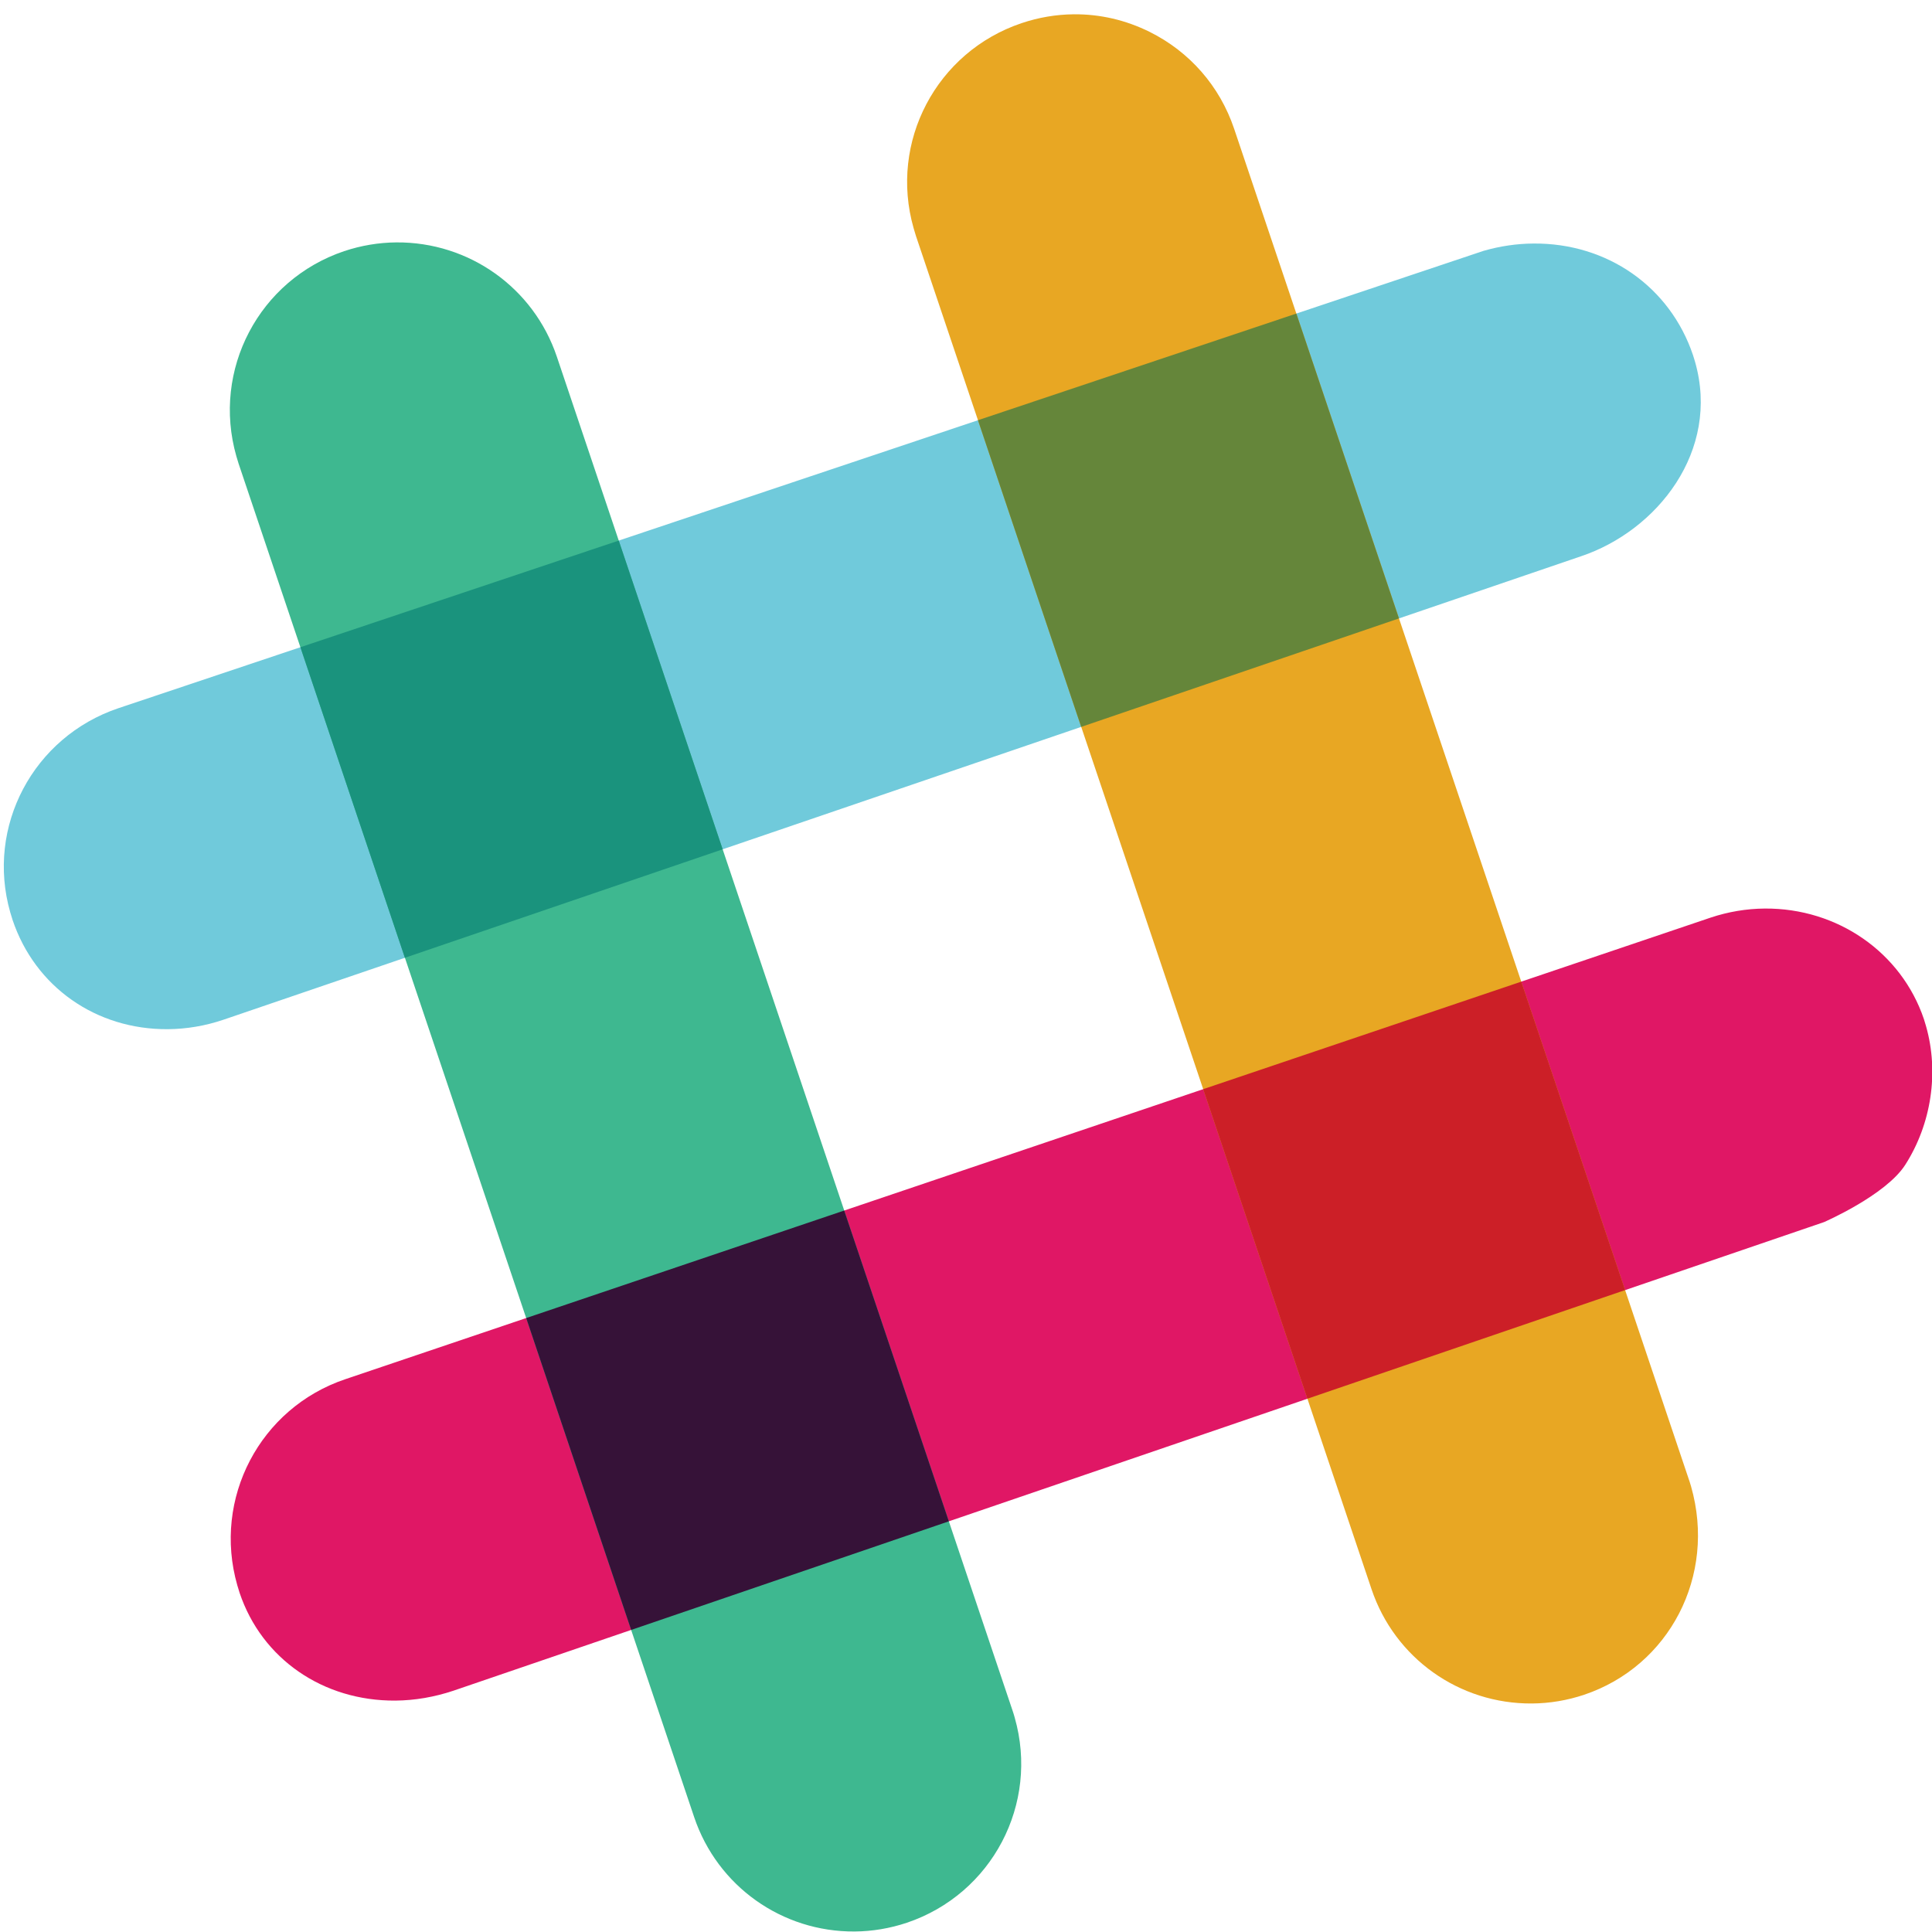
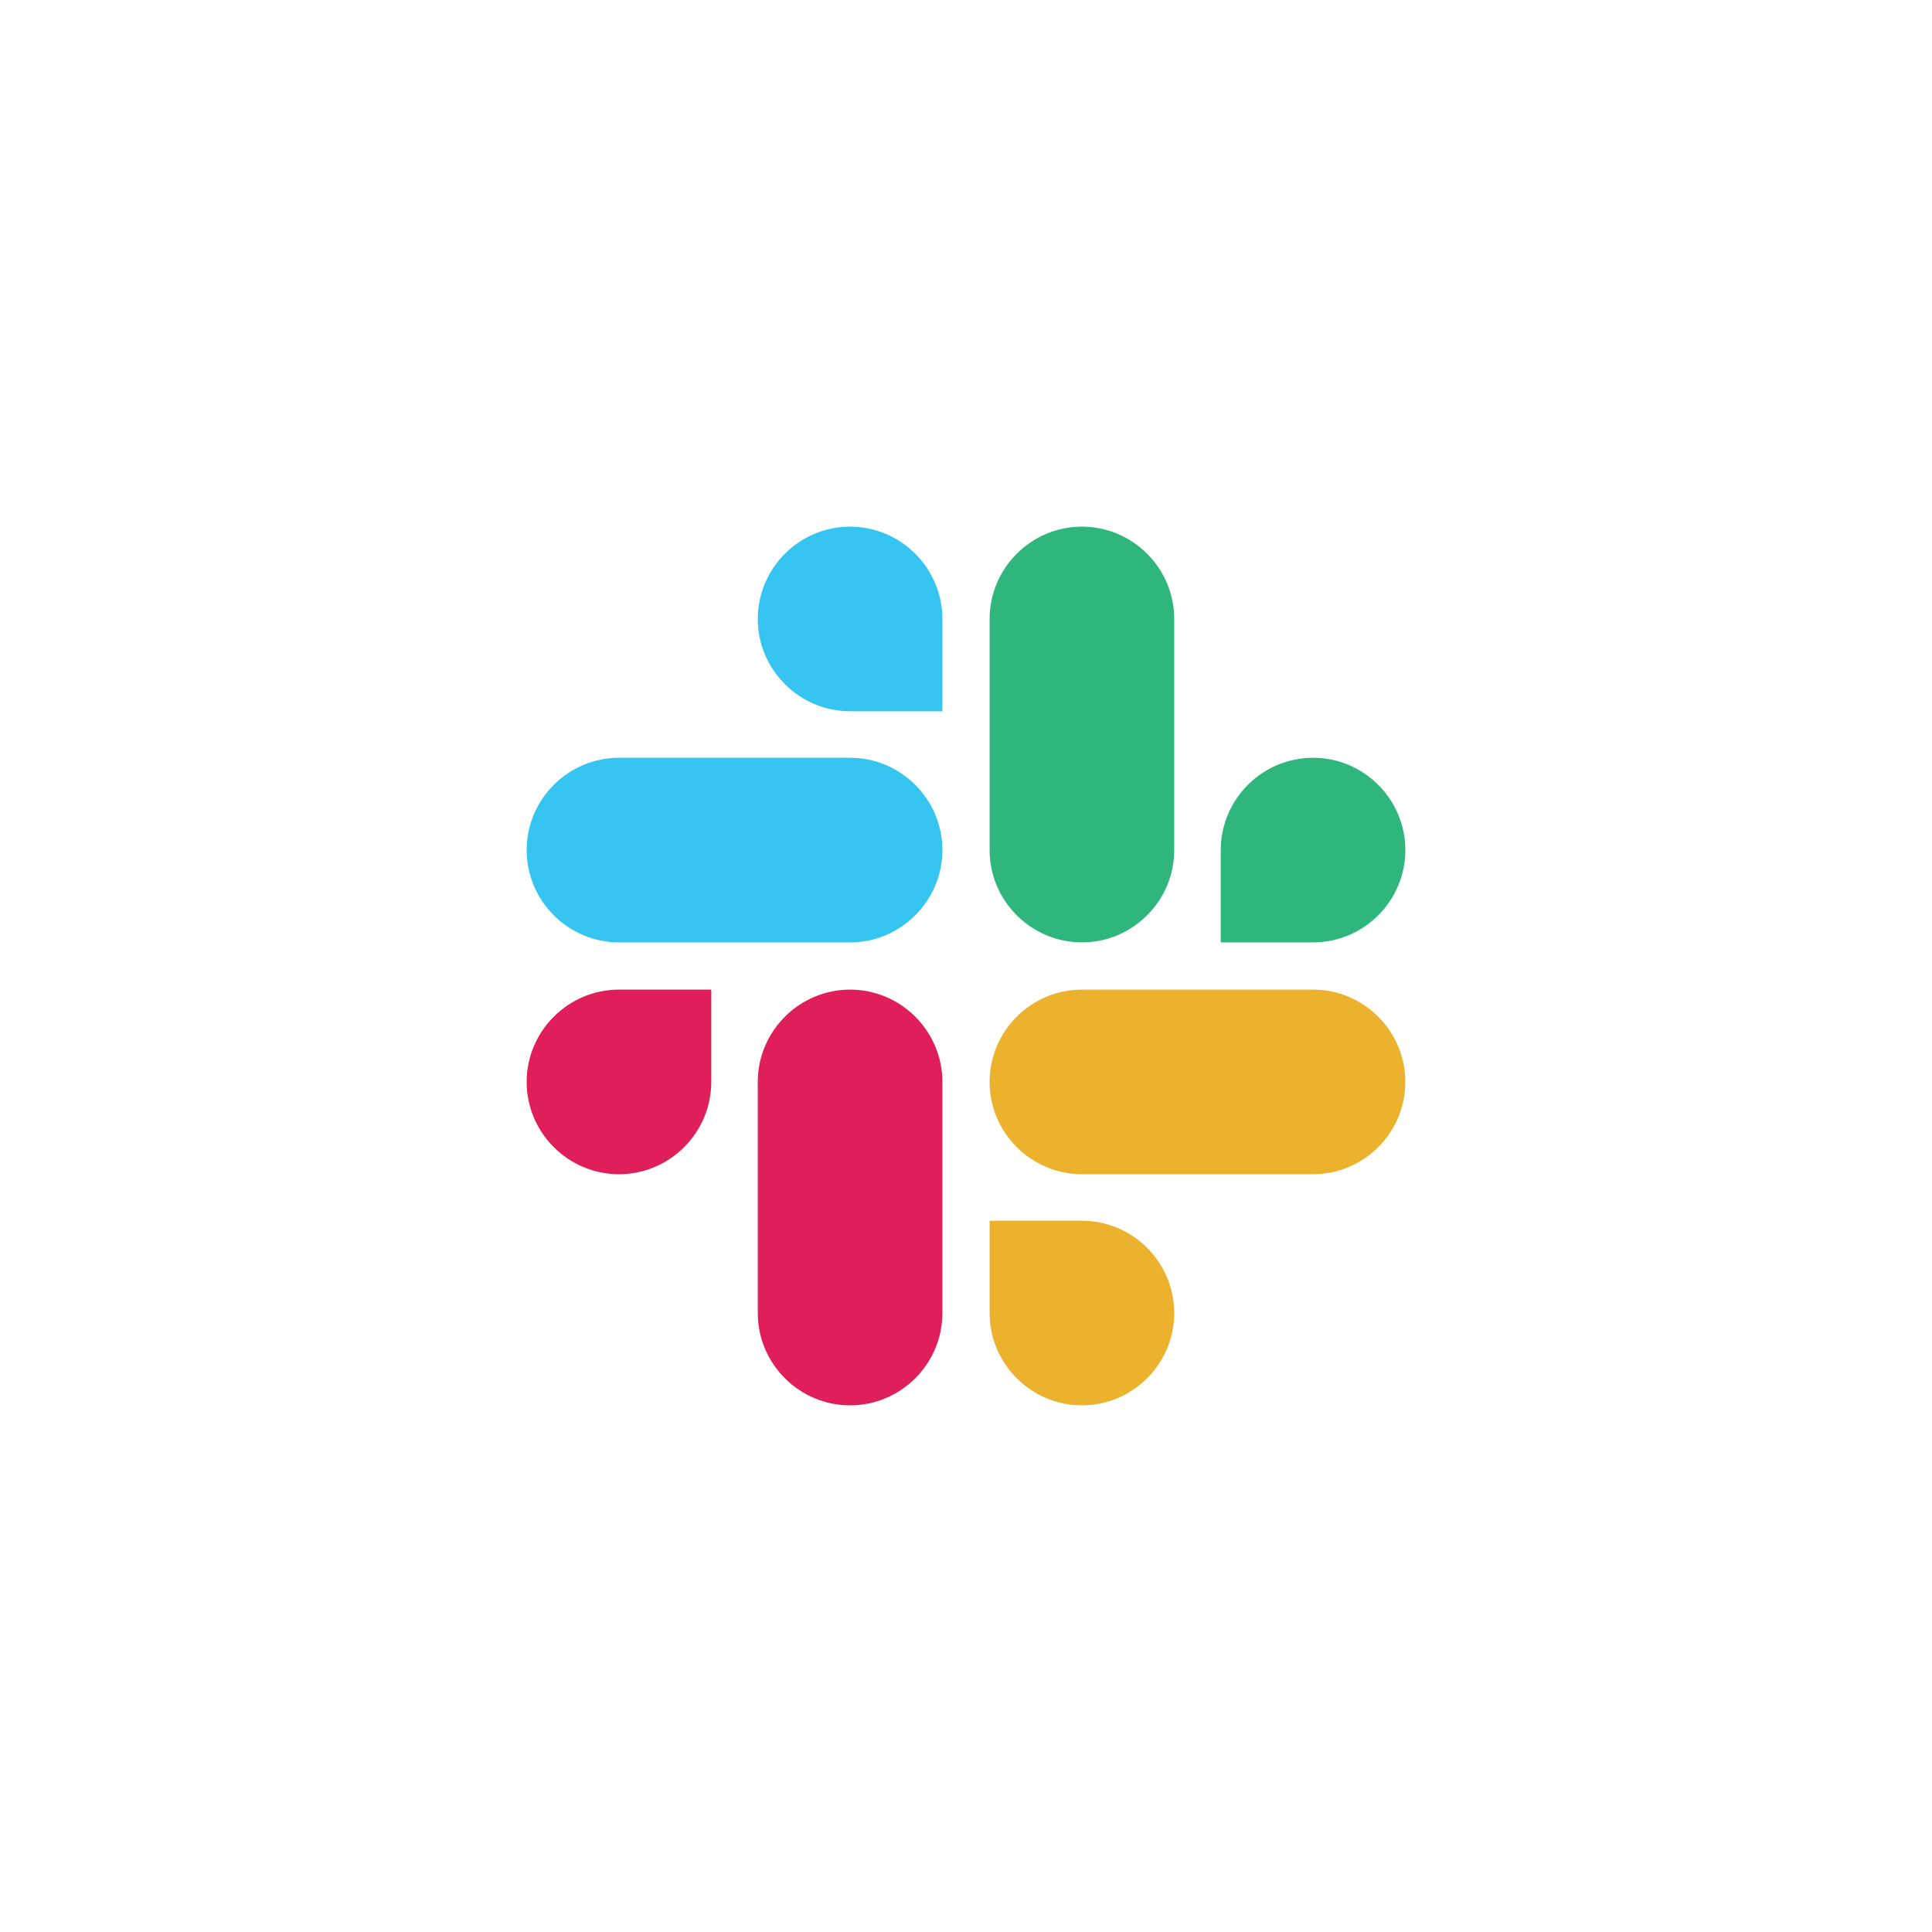
- <svg xmlns="http://www.w3.org/2000/svg" width="118px" height="118px" viewBox="0 0 118 118" version="1.1">
-   <defs />
-   <g id="Page-1" stroke="none" stroke-width="1" fill="none" fill-rule="evenodd">
-     <g id="Artboard-1" transform="translate(-42, -47)">
-       <g id="Group" transform="translate(42, 48)">
-         <path d="M10.258,61.859 C5.863,61.892 2.14,59.273 0.768,55.186 C0.715,55.027 0.669,54.872 0.625,54.72 C-0.871,49.484 2.03,44.008 7.23,42.255 L90.613,14.32 C91.627,14.029 92.648,13.881 93.659,13.874 C98.17,13.838 101.996,16.515 103.403,20.69 L103.527,21.093 C105.086,26.545 101.211,31.413 96.568,32.973 C96.564,32.975 95.721,33.262 13.646,61.282 C12.535,61.658 11.396,61.849 10.258,61.859" id="Fill-9" fill="#70CADB" />
-         <path d="M24.157,102.867 C19.729,102.899 15.992,100.317 14.636,96.289 C14.586,96.134 14.537,95.979 14.494,95.825 C12.977,90.527 15.874,84.994 21.09,83.237 L104.478,55.045 C105.554,54.686 106.667,54.5 107.785,54.491 C112.227,54.457 116.129,57.17 117.506,61.245 L117.634,61.67 C118.438,64.484 117.963,67.651 116.363,70.148 C115.168,72.007 111.404,73.642 111.404,73.642 L27.698,102.261 C26.533,102.651 25.343,102.856 24.157,102.867" id="Fill-16" fill="#E01765" />
-         <path d="M93.572,103.043 C89.125,103.079 85.186,100.272 83.77,96.067 L55.94,13.402 L55.801,12.937 C54.294,7.667 57.192,2.168 62.391,0.415 C63.43,0.065 64.506,-0.118 65.588,-0.127 C67.196,-0.139 68.752,0.223 70.217,0.947 C72.667,2.167 74.5,4.267 75.375,6.86 L103.203,89.518 L103.284,89.783 C104.846,95.256 101.953,100.759 96.756,102.509 C95.725,102.854 94.653,103.035 93.572,103.043" id="Fill-17" fill="#E8A723" />
-         <path d="M52.205,116.969 C47.758,117.003 43.816,114.197 42.398,109.986 L14.575,27.323 C14.527,27.17 14.48,27.02 14.435,26.863 C12.931,21.593 15.821,16.093 21.018,14.34 C22.053,13.995 23.124,13.814 24.205,13.805 C28.652,13.771 32.592,16.577 34.01,20.784 L61.834,103.449 C61.886,103.595 61.933,103.753 61.975,103.906 C63.482,109.179 60.59,114.682 55.386,116.435 C54.353,116.78 53.284,116.96 52.205,116.969" id="Fill-18" fill="#3EB890" />
-         <path d="M79.852,84.429 L99.257,77.794 L92.914,58.955 L73.486,65.522 L79.852,84.429" id="Fill-19" fill="#CC1F27" />
-         <path d="M38.549,98.551 L57.952,91.917 L51.562,72.935 L32.138,79.502 L38.549,98.551" id="Fill-20" fill="#361238" />
-         <path d="M66.037,43.396 C74.762,40.418 80.994,38.29 85.444,36.771 L79.176,18.151 L59.732,24.665 L66.037,43.396" id="Fill-21" fill="#65863A" />
-         <path d="M24.73,57.498 C31.891,55.054 38.334,52.854 44.137,50.873 L37.791,32.017 L18.348,38.53 L24.73,57.498" id="Fill-22" fill="#1A937D" />
-       </g>
+ <svg xmlns="http://www.w3.org/2000/svg" version="1.1" id="Layer_1" x="0px" y="0px" viewBox="0 0 270 270" style="enable-background:new 0 0 270 270;" xml:space="preserve">
+   <style type="text/css">
+ 	.st0{fill:#E01E5A;}
+ 	.st1{fill:#36C5F0;}
+ 	.st2{fill:#2EB67D;}
+ 	.st3{fill:#ECB22E;}
+ </style>
+   <g>
+     <g>
+       <path class="st0" d="M99.4,151.2c0,7.1-5.8,12.9-12.9,12.9c-7.1,0-12.9-5.8-12.9-12.9c0-7.1,5.8-12.9,12.9-12.9h12.9V151.2z" />
+       <path class="st0" d="M105.9,151.2c0-7.1,5.8-12.9,12.9-12.9s12.9,5.8,12.9,12.9v32.3c0,7.1-5.8,12.9-12.9,12.9    s-12.9-5.8-12.9-12.9V151.2z" />
+     </g>
+     <g>
+       <path class="st1" d="M118.8,99.4c-7.1,0-12.9-5.8-12.9-12.9c0-7.1,5.8-12.9,12.9-12.9s12.9,5.8,12.9,12.9v12.9H118.8z" />
+       <path class="st1" d="M118.8,105.9c7.1,0,12.9,5.8,12.9,12.9s-5.8,12.9-12.9,12.9H86.5c-7.1,0-12.9-5.8-12.9-12.9    s5.8-12.9,12.9-12.9H118.8z" />
+     </g>
+     <g>
+       <path class="st2" d="M170.6,118.8c0-7.1,5.8-12.9,12.9-12.9c7.1,0,12.9,5.8,12.9,12.9s-5.8,12.9-12.9,12.9h-12.9V118.8z" />
+       <path class="st2" d="M164.1,118.8c0,7.1-5.8,12.9-12.9,12.9c-7.1,0-12.9-5.8-12.9-12.9V86.5c0-7.1,5.8-12.9,12.9-12.9    c7.1,0,12.9,5.8,12.9,12.9V118.8z" />
+     </g>
+     <g>
+       <path class="st3" d="M151.2,170.6c7.1,0,12.9,5.8,12.9,12.9c0,7.1-5.8,12.9-12.9,12.9c-7.1,0-12.9-5.8-12.9-12.9v-12.9H151.2z" />
+       <path class="st3" d="M151.2,164.1c-7.1,0-12.9-5.8-12.9-12.9c0-7.1,5.8-12.9,12.9-12.9h32.3c7.1,0,12.9,5.8,12.9,12.9    c0,7.1-5.8,12.9-12.9,12.9H151.2z" />
    </g>
  </g>
</svg>
